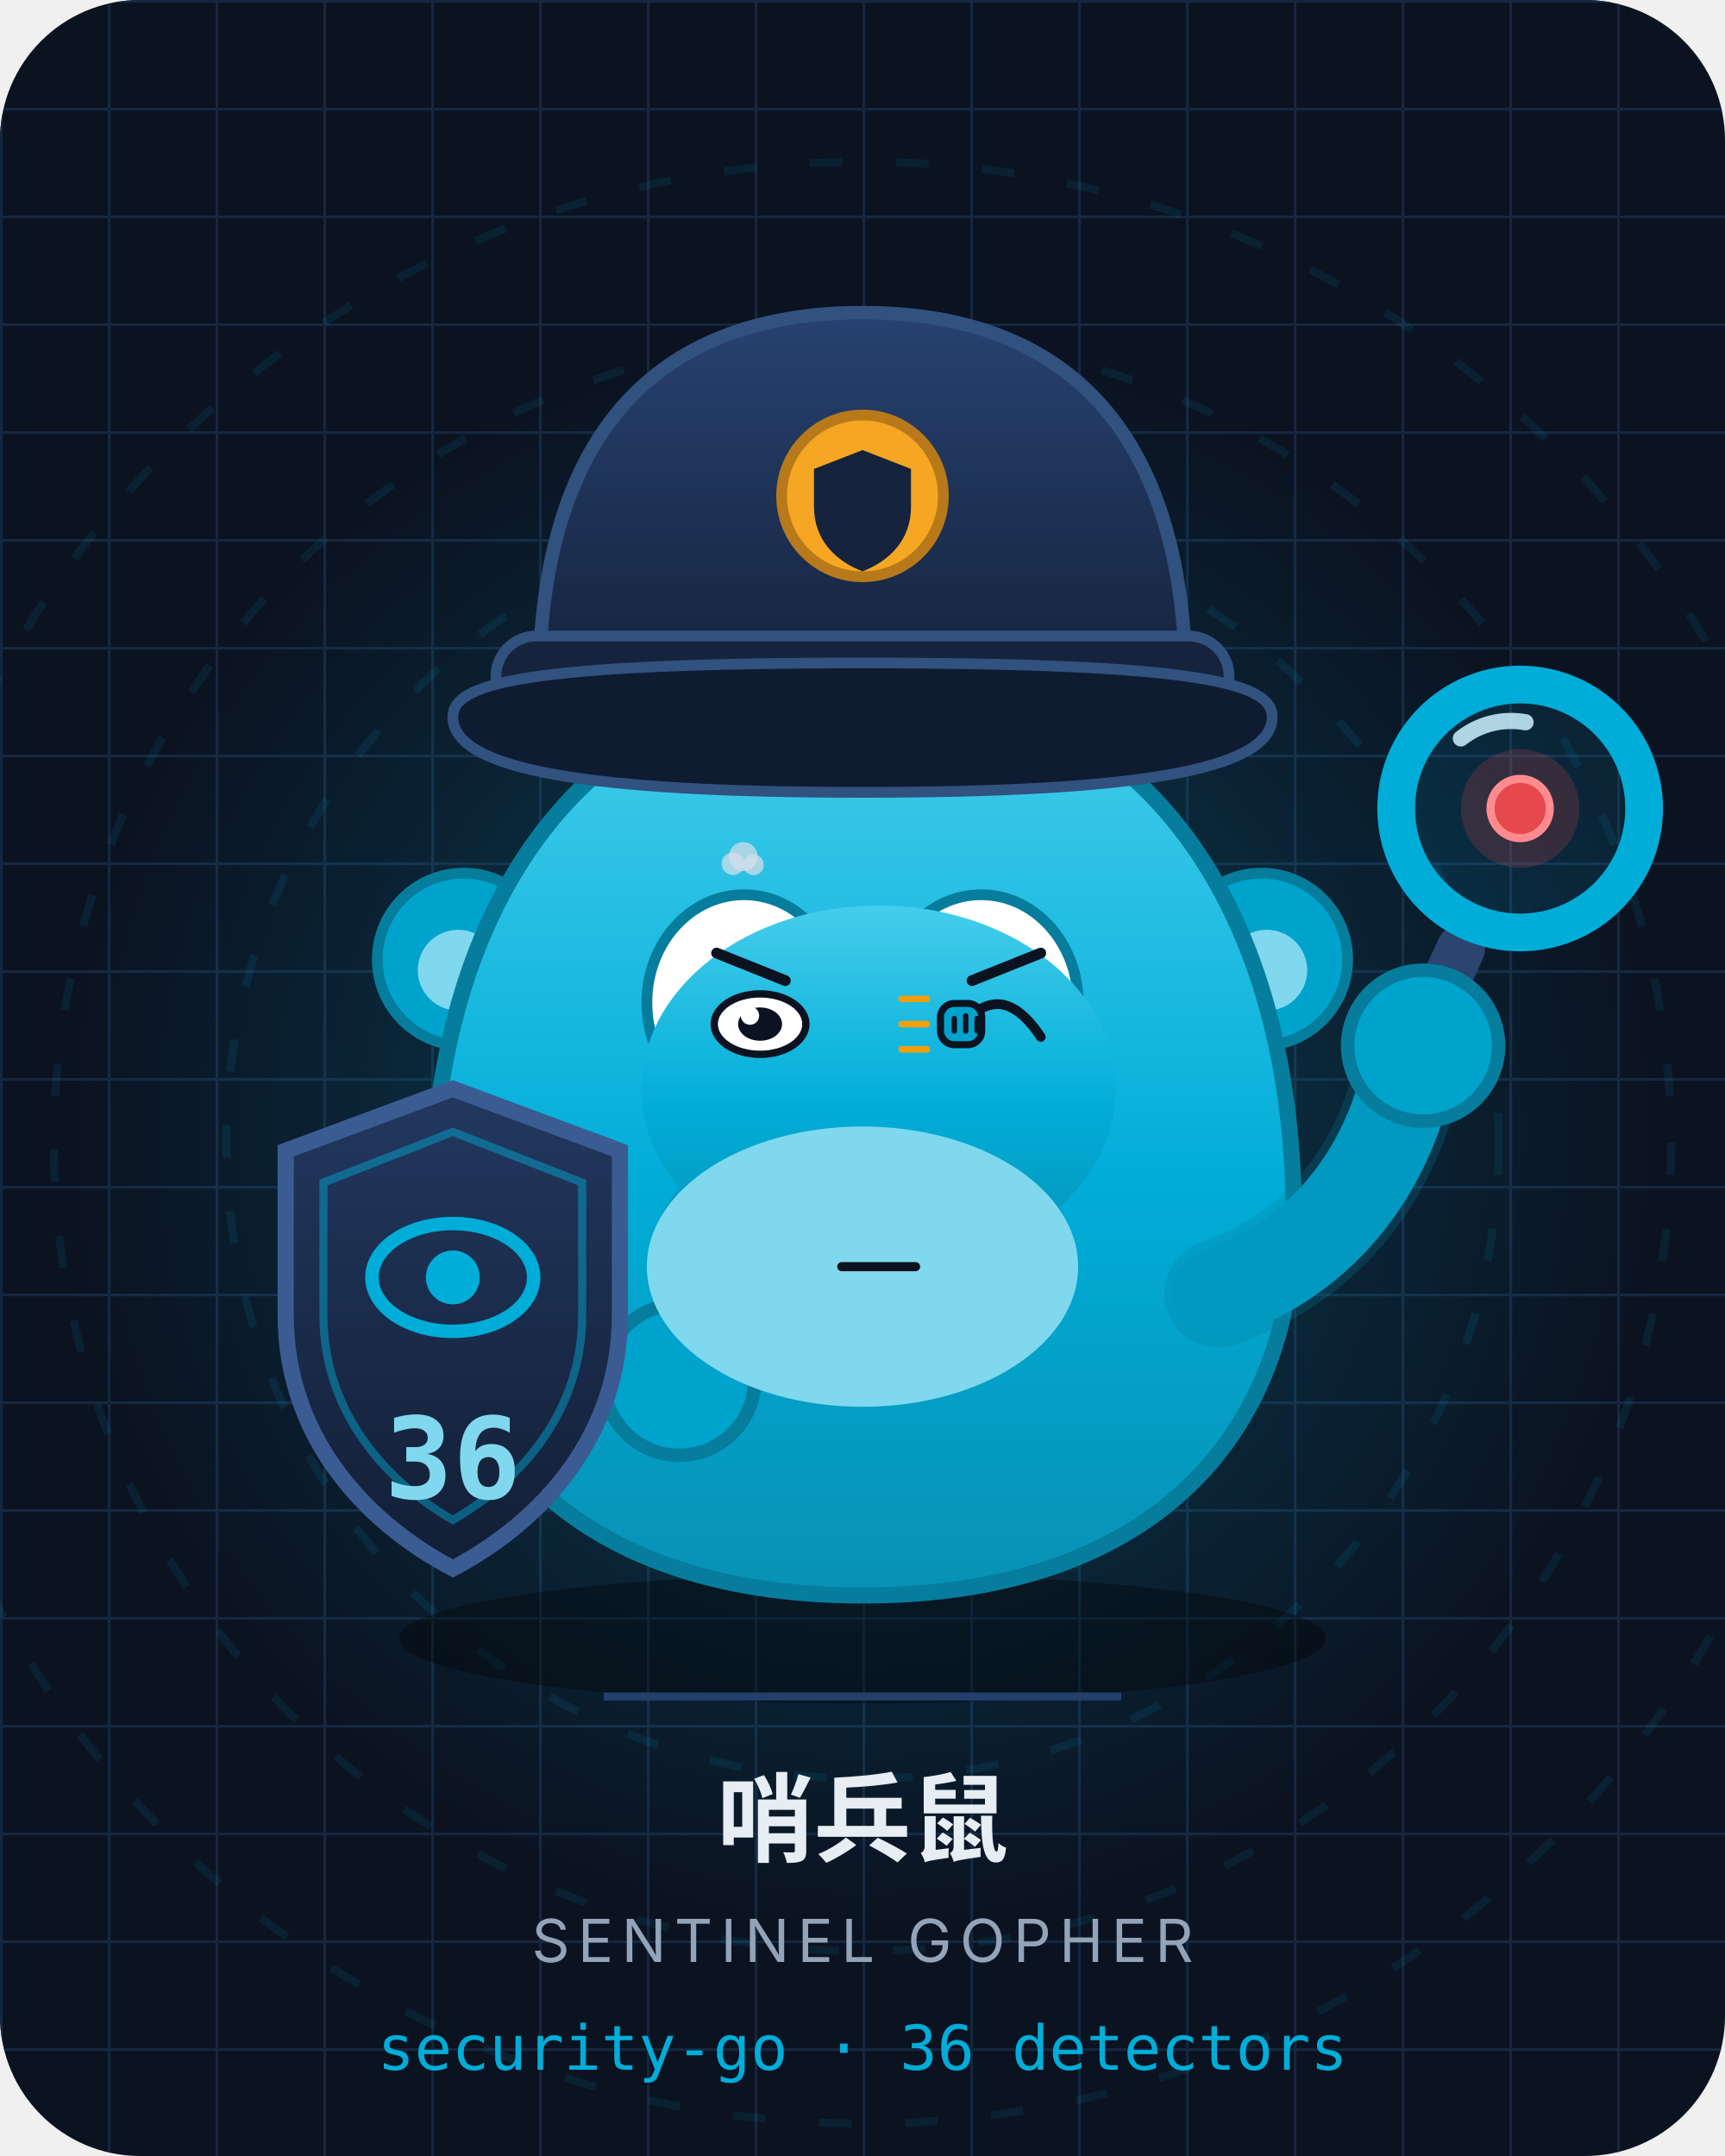
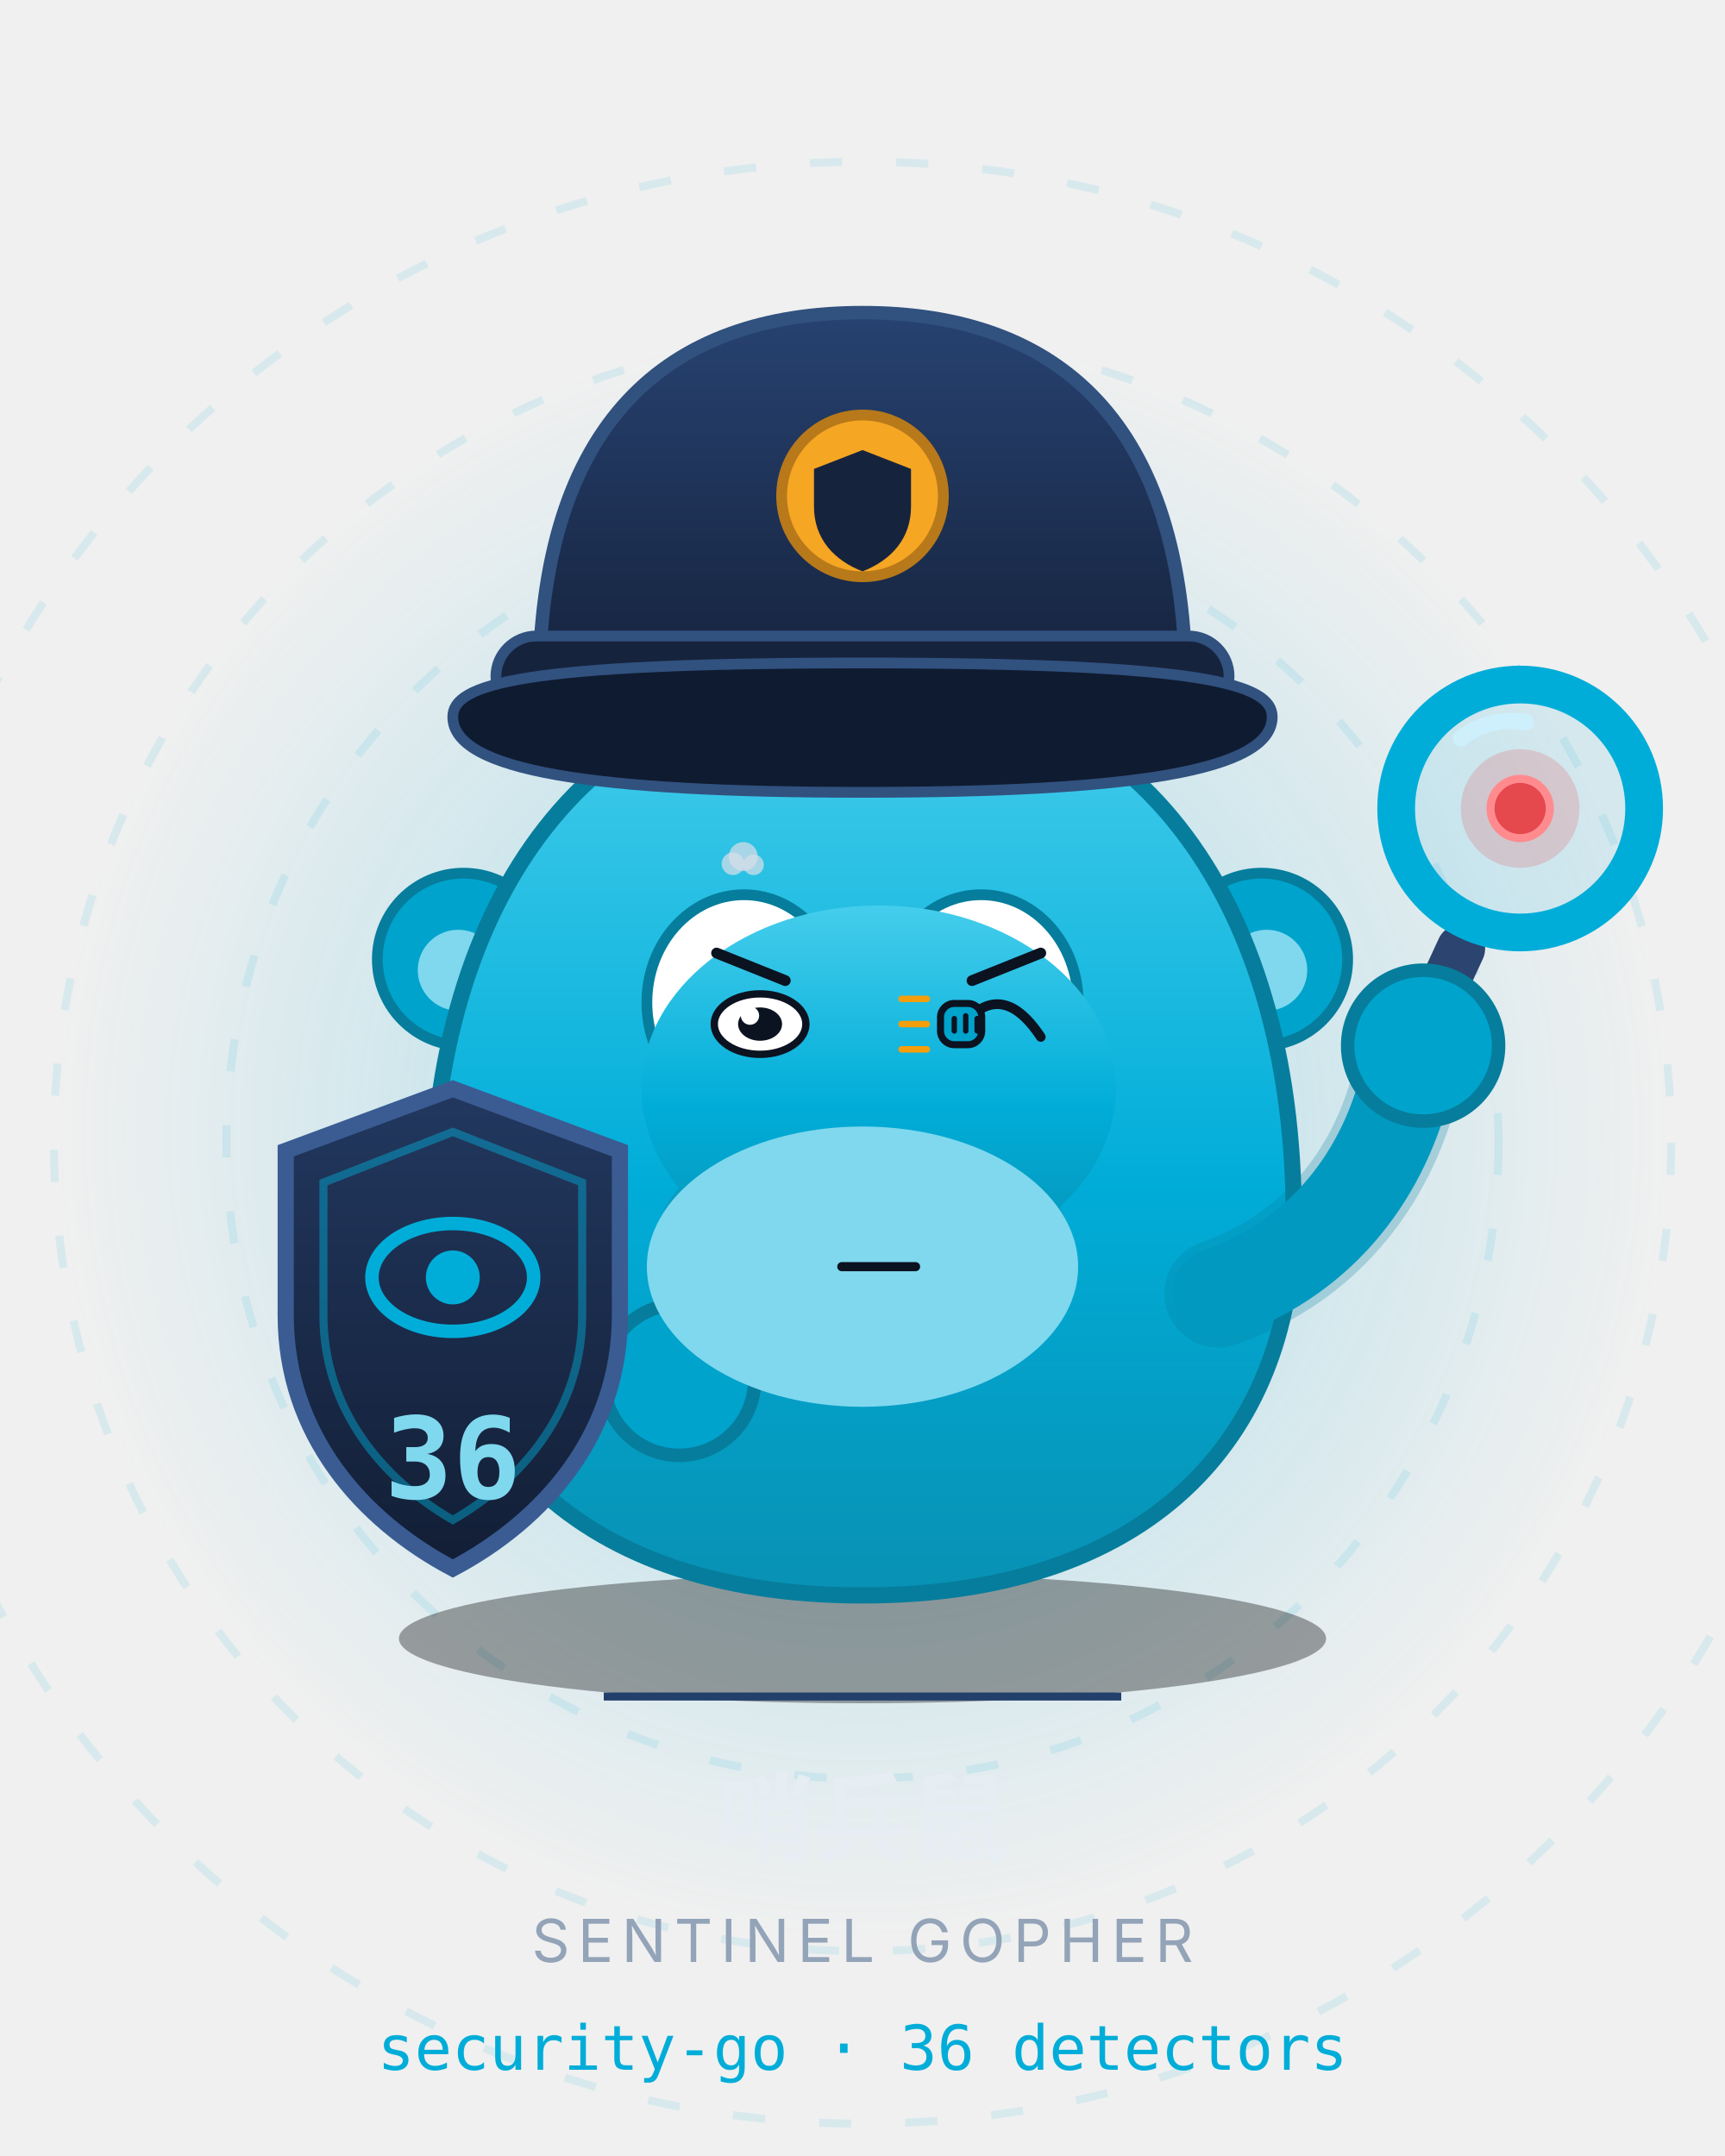
<svg xmlns="http://www.w3.org/2000/svg" viewBox="0 0 320 400" width="320" height="400" role="img" aria-label="哨兵鼠 · 敲打 Knocking">
  <style>
.ex-motion { animation: ex-tap 0.55s ease-in-out infinite; transform-box: fill-box; transform-origin: 50% 50%; }
.ex-anim-tear { animation: ex-tear 1.8s ease-in infinite; transform-box: fill-box; transform-origin: center; }
.ex-anim-sweat { animation: ex-tear 1.5s ease-in infinite; transform-box: fill-box; transform-origin: center; }
.ex-anim-heart { animation: ex-heart 2.2s ease-out infinite; transform-box: fill-box; transform-origin: center; }
.ex-anim-spark { animation: ex-spark 1.9s ease-in-out infinite; transform-box: fill-box; transform-origin: center; }
.ex-anim-rain { animation: ex-rain 1.4s linear infinite; transform-box: fill-box; transform-origin: center; }
.ex-anim-confetti { animation: ex-confetti 2.4s linear infinite; transform-box: fill-box; transform-origin: center; }
.ex-anim-pulse { animation: ex-pulse 1.6s ease-in-out infinite; transform-box: fill-box; transform-origin: center; }
.ex-anim-knock { animation: ex-knock 0.55s ease-in-out infinite; transform-box: fill-box; transform-origin: center; }
.ex-anim-knockline { animation: ex-knockline 0.55s ease-out infinite; transform-box: fill-box; transform-origin: center; }
.ex-anim-palm { animation: ex-palm 0.9s ease-in-out infinite; transform-box: fill-box; transform-origin: center; }
.ex-anim-steam { animation: ex-steam 1.8s ease-out infinite; transform-box: fill-box; transform-origin: center; }
.ex-anim-shock { animation: ex-shock 0.5s ease-in-out infinite; transform-box: fill-box; transform-origin: center; }
.ex-anim-please { animation: ex-please 1.4s ease-in-out infinite; transform-box: fill-box; transform-origin: center; }
.ex-anim-drift { animation: ex-drift 4.5s ease-in-out infinite; transform-box: fill-box; transform-origin: center; }
@keyframes ex-tap { 0%,100% { transform: translateY(0); } 25% { transform: translateY(1.5px); } 32% { transform: translateY(0); } }
@keyframes ex-tear { 0% { transform: translateY(0); opacity: 0; } 18% { opacity: 1; } 100% { transform: translateY(9.35px); opacity: 0; } }
@keyframes ex-heart { 0% { transform: translateY(0) scale(.65); opacity: 0; } 20% { opacity: 1; } 100% { transform: translateY(-15.3px) scale(1.15); opacity: 0; } }
@keyframes ex-spark { 0%,100% { transform: scale(.6) rotate(0deg); opacity: .3; } 50% { transform: scale(1.15) rotate(25deg); opacity: 1; } }
@keyframes ex-rain { 0% { transform: translateY(0); opacity: 0; } 20% { opacity: 1; } 100% { transform: translateY(10.2px); opacity: 0; } }
@keyframes ex-confetti { 0% { transform: translateY(-4px) rotate(0deg); opacity: 1; } 100% { transform: translateY(14px) rotate(200deg); opacity: 0; } }
@keyframes ex-pulse { 0%,100% { transform: scale(1); opacity: .35; } 50% { transform: scale(1.18); opacity: .7; } }
@keyframes ex-knock { 0%,100% { transform: translateX(3.83px); } 35% { transform: translateX(0); } }
@keyframes ex-knockline { 0%,100% { transform: scaleX(.6); opacity: .35; } 35% { transform: scaleX(1); opacity: 1; } }
@keyframes ex-palm { 0%,100% { transform: translateY(0) rotate(0deg); } 50% { transform: translateY(-1.02px) rotate(-4deg); } }
@keyframes ex-steam { 0% { transform: translateY(0); opacity: .7; } 100% { transform: translateY(-7.65px); opacity: 0; } }
@keyframes ex-shock { 0%,100% { transform: scaleX(.7); opacity: .4; } 50% { transform: scaleX(1.25); opacity: 1; } }
@keyframes ex-please { 0%,100% { transform: translateY(0); } 50% { transform: translateY(-1.53px); } }
@keyframes ex-drift { 0%,100% { transform: translateY(0); } 50% { transform: translateY(-1.7px); } }
@media (prefers-reduced-motion: reduce) {
  .ex-motion, [class*="ex-anim-"] { animation: none !important; }
}
</style>
  <g class="ex-motion ex-knocking">
    <g class="ex-base">
      <defs>
        <linearGradient id="p-body" x1="0" y1="0" x2="0" y2="1">
          <stop offset="0" stop-color="#45cdec" />
          <stop offset="0.55" stop-color="#00add8" />
          <stop offset="1" stop-color="#0891b4" />
        </linearGradient>
        <linearGradient id="p-shield" x1="0" y1="0" x2="0" y2="1">
          <stop offset="0" stop-color="#22385f" />
          <stop offset="1" stop-color="#121e35" />
        </linearGradient>
        <linearGradient id="p-cap" x1="0" y1="0" x2="0" y2="1">
          <stop offset="0" stop-color="#274271" />
          <stop offset="1" stop-color="#15223b" />
        </linearGradient>
        <radialGradient id="p-glow" cx="0.5" cy="0.5" r="0.5">
          <stop offset="0" stop-color="#00add8" stop-opacity="0.30" />
          <stop offset="1" stop-color="#00add8" stop-opacity="0" />
        </radialGradient>
-         <pattern id="p-grid" width="20" height="20" patternUnits="userSpaceOnUse">
-           <path d="M20 0H0V20" fill="none" stroke="#152740" stroke-width="1" />
-         </pattern>
        <clipPath id="p-card">
          <rect width="320" height="400" rx="26" />
        </clipPath>
      </defs>
      <g clip-path="url(#p-card)">
-         <rect width="320" height="400" fill="#0b1220" />
-         <rect width="320" height="400" fill="url(#p-grid)" />
        <g fill="none" stroke="#00add8" stroke-opacity="0.10" stroke-dasharray="6 10">
          <circle cx="160" cy="212" r="118" stroke-width="1.5" />
          <circle cx="160" cy="212" r="150" stroke-width="1.5" />
          <circle cx="160" cy="212" r="182" stroke-width="1.5" />
        </g>
        <circle cx="160" cy="210" r="150" fill="url(#p-glow)" />
        <ellipse cx="160" cy="304" rx="86" ry="12" fill="#000" opacity="0.35" />
        <g fill="#00a3cc" stroke="#067d9c" stroke-width="2">
          <circle cx="86" cy="178" r="16" />
          <circle cx="234" cy="178" r="16" />
        </g>
        <g fill="#7fd8ee">
          <circle cx="85" cy="180" r="7.5" />
          <circle cx="235" cy="180" r="7.5" />
        </g>
        <path d="M160 296C104 296 80 264 80 226C80 166 110 126 160 126C210 126 240 166 240 226C240 264 216 296 160 296Z" fill="url(#p-body)" stroke="#067d9c" stroke-width="3" />
        <path d="M100 128C100 78 124 58 160 58C196 58 220 78 220 128Z" fill="url(#p-cap)" stroke="#31517f" stroke-width="2.5" />
        <rect x="92" y="118" width="136" height="15" rx="7.5" fill="#16233d" stroke="#31517f" stroke-width="2" />
        <path d="M84 133C84 127 96 123 160 123C224 123 236 127 236 133C236 143 210 147 160 147C110 147 84 143 84 133Z" fill="#0f1b30" stroke="#31517f" stroke-width="2" />
        <circle cx="160" cy="92" r="15" fill="#f5a623" stroke="#b8791a" stroke-width="2" />
        <path d="M160 83.5L169 87v7c0 6-3.8 10-9 12-5.2-2-9-6-9-12v-7Z" fill="#16233d" />
        <g fill="#ffffff" stroke="#067d9c" stroke-width="2">
          <ellipse cx="138" cy="186" rx="18" ry="20" />
          <ellipse cx="182" cy="186" rx="18" ry="20" />
        </g>
        <circle cx="141" cy="190" r="8.5" fill="#0b1220" />
        <circle cx="185" cy="190" r="8.5" fill="#0b1220" />
        <circle cx="138.5" cy="186.5" r="3" fill="#ffffff" />
        <circle cx="182.5" cy="186.5" r="3" fill="#ffffff" />
        <ellipse cx="160" cy="233" rx="38" ry="25" fill="#7fd8ee" stroke="#0a9ec4" stroke-width="2" />
        <ellipse cx="160" cy="220" rx="7" ry="5.5" fill="#0b1220" />
        <g fill="#ffffff" stroke="#a9d3e2" stroke-width="2">
          <rect x="145" y="240" width="13" height="18" rx="3" />
          <rect x="162" y="240" width="13" height="18" rx="3" />
        </g>
        <circle cx="126" cy="256" r="14" fill="#00a3cc" stroke="#067d9c" stroke-width="2.5" />
        <g>
          <path d="M84 202L115 213.5V244C115 266 101 282 84 291C67 282 53 266 53 244V213.5Z" fill="url(#p-shield)" stroke="#3a5c93" stroke-width="3" />
          <path d="M84 210L108 219.4V244C108 261.5 97 274.5 84 282C71 274.5 60 261.5 60 244V219.4Z" fill="none" stroke="#00add8" stroke-opacity="0.45" stroke-width="1.5" />
          <ellipse cx="84" cy="237" rx="15" ry="10" fill="none" stroke="#00add8" stroke-width="2.5" />
          <circle cx="84" cy="237" r="5" fill="#00add8" />
          <text x="84" y="278" text-anchor="middle" font-size="21" font-weight="700" font-family="ui-monospace, SFMono-Regular, Menlo, monospace" fill="#7fd8ee">36</text>
        </g>
        <path d="M226 240C246 233 257 217 261 200" fill="none" stroke="#00a3cc" stroke-width="17" stroke-linecap="round" />
        <path d="M226 240C246 233 257 217 261 200" fill="none" stroke="#067d9c" stroke-width="20" stroke-linecap="round" stroke-opacity="0.25" />
        <line x1="271" y1="176" x2="265" y2="189" stroke="#2b4470" stroke-width="9" stroke-linecap="round" />
        <circle cx="264" cy="194" r="14" fill="#00a3cc" stroke="#067d9c" stroke-width="2.5" />
        <circle cx="282" cy="150" r="23" fill="#00add8" fill-opacity="0.12" stroke="#00add8" stroke-width="7" />
        <circle cx="282" cy="150" r="11" fill="#e5484d" fill-opacity="0.20" />
        <circle cx="282" cy="150" r="5.5" fill="#e5484d" stroke="#ff8b8f" stroke-width="1.5" />
        <path d="M271 137A15 15 0 0 1 283 134" fill="none" stroke="#cdf2ff" stroke-width="3" stroke-linecap="round" stroke-opacity="0.85" />
        <rect x="112" y="314" width="96" height="1.5" fill="#22406b" />
        <text x="160" y="344" text-anchor="middle" font-size="18" font-weight="700" fill="#e6edf3" font-family="system-ui, -apple-system, 'PingFang SC', 'Microsoft YaHei', 'Noto Sans CJK SC', sans-serif">哨兵鼠</text>
        <text x="160" y="364" text-anchor="middle" font-size="11" letter-spacing="1.5" fill="#93a3b8" font-family="system-ui, -apple-system, sans-serif">SENTINEL GOPHER</text>
        <text x="160" y="384" text-anchor="middle" font-size="11.5" fill="#00add8" font-family="ui-monospace, SFMono-Regular, Menlo, monospace">security-go · 36 detectors</text>
      </g>
    </g>
    <g class="ex-face">
      <ellipse cx="163" cy="202" rx="44" ry="34" fill="url(#p-body)" />
      <ellipse cx="160" cy="235" rx="40" ry="26" fill="#7FD8EE" />
      <path d="M 132.93,176.82 L 145.68,181.93" stroke="#0B1220" stroke-width="2" stroke-linecap="round" />
      <path d="M 193.07,176.82 L 180.32,181.93" stroke="#0B1220" stroke-width="2" stroke-linecap="round" />
      <ellipse cx="141" cy="190" rx="8.5" ry="5.61" fill="#FFFFFF" stroke="#0B1220" stroke-width="1.36" />
      <ellipse cx="141" cy="190" rx="4.08" ry="3.09" fill="#0B1220" />
      <circle cx="139.13" cy="188.43" r="1.7" fill="#FFFFFF" />
      <path d="M 176.93,192.38 Q 185,180.22 193.07,192.38" fill="none" stroke="#0B1220" stroke-width="1.8" stroke-linecap="round" />
      <path d="M 156.16,235 L 169.84,235" stroke="#0B1220" stroke-width="1.7" stroke-linecap="round" />
      <g transform="translate(179.15 190)">
        <g class="ex-anim-knock">
          <rect x="-4.68" y="-3.83" width="7.65" height="7.65" rx="2.55" fill="#00A3CC" stroke="#0B1220" stroke-width="1.3" />
          <path d="M -2.12,-1.02 L -2.12,1.27 M 0,-1.53 L 0,1.27 M 2.12,-1.02 L 2.12,1.27" stroke="#0B1220" stroke-width="1" stroke-linecap="round" />
        </g>
      </g>
      <g transform="translate(171.93 185.32)">
        <path class="ex-anim-knockline" style="animation-delay:0.0s" d="M 0 0 L -4.68 0" stroke="#F59E0B" stroke-width="1.2" stroke-linecap="round" />
      </g>
      <g transform="translate(171.93 190)">
        <path class="ex-anim-knockline" style="animation-delay:0.12s" d="M 0 0 L -4.68 0" stroke="#F59E0B" stroke-width="1.2" stroke-linecap="round" />
      </g>
      <g transform="translate(171.93 194.68)">
        <path class="ex-anim-knockline" style="animation-delay:0.24s" d="M 0 0 L -4.68 0" stroke="#F59E0B" stroke-width="1.2" stroke-linecap="round" />
      </g>
      <g transform="translate(135.97 160.25)">
        <circle class="ex-anim-steam" style="animation-delay:0.0s" r="2.1" fill="#D7DEE8" opacity=".72" />
      </g>
      <g transform="translate(137.88 158.92)">
        <circle class="ex-anim-steam" style="animation-delay:0.28s" r="2.68" fill="#D7DEE8" opacity=".72" />
      </g>
      <g transform="translate(139.79 160.45)">
        <circle class="ex-anim-steam" style="animation-delay:0.56s" r="1.91" fill="#D7DEE8" opacity=".72" />
      </g>
    </g>
  </g>
</svg>
